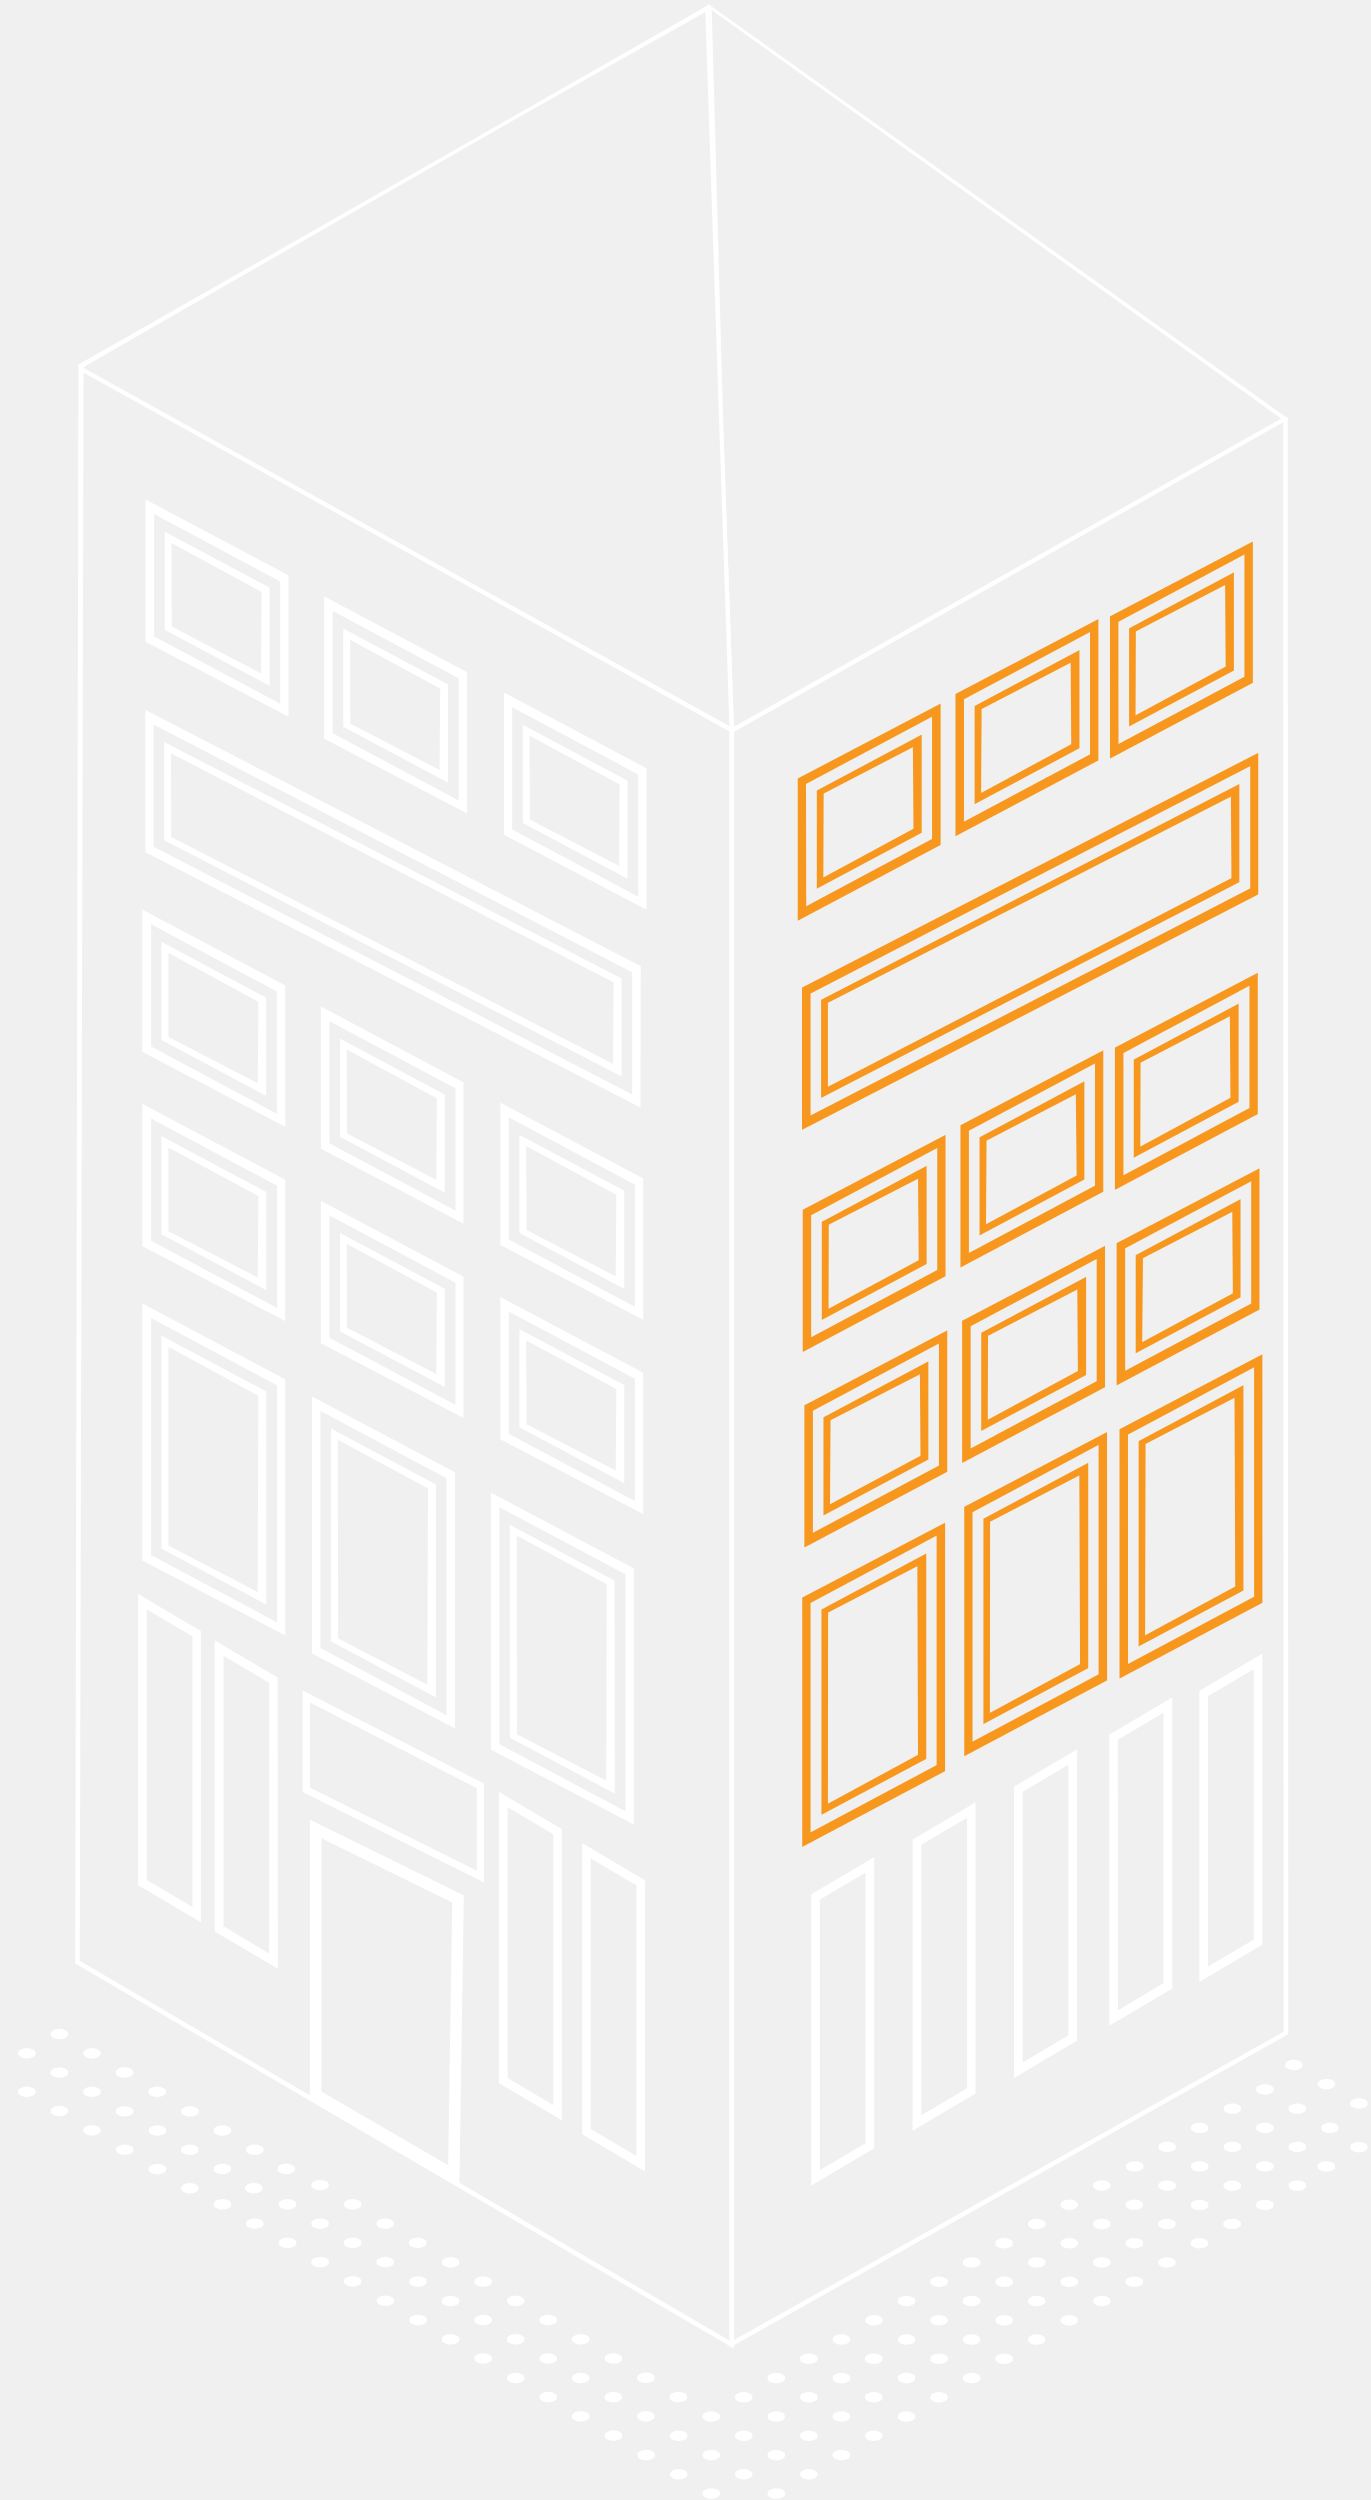
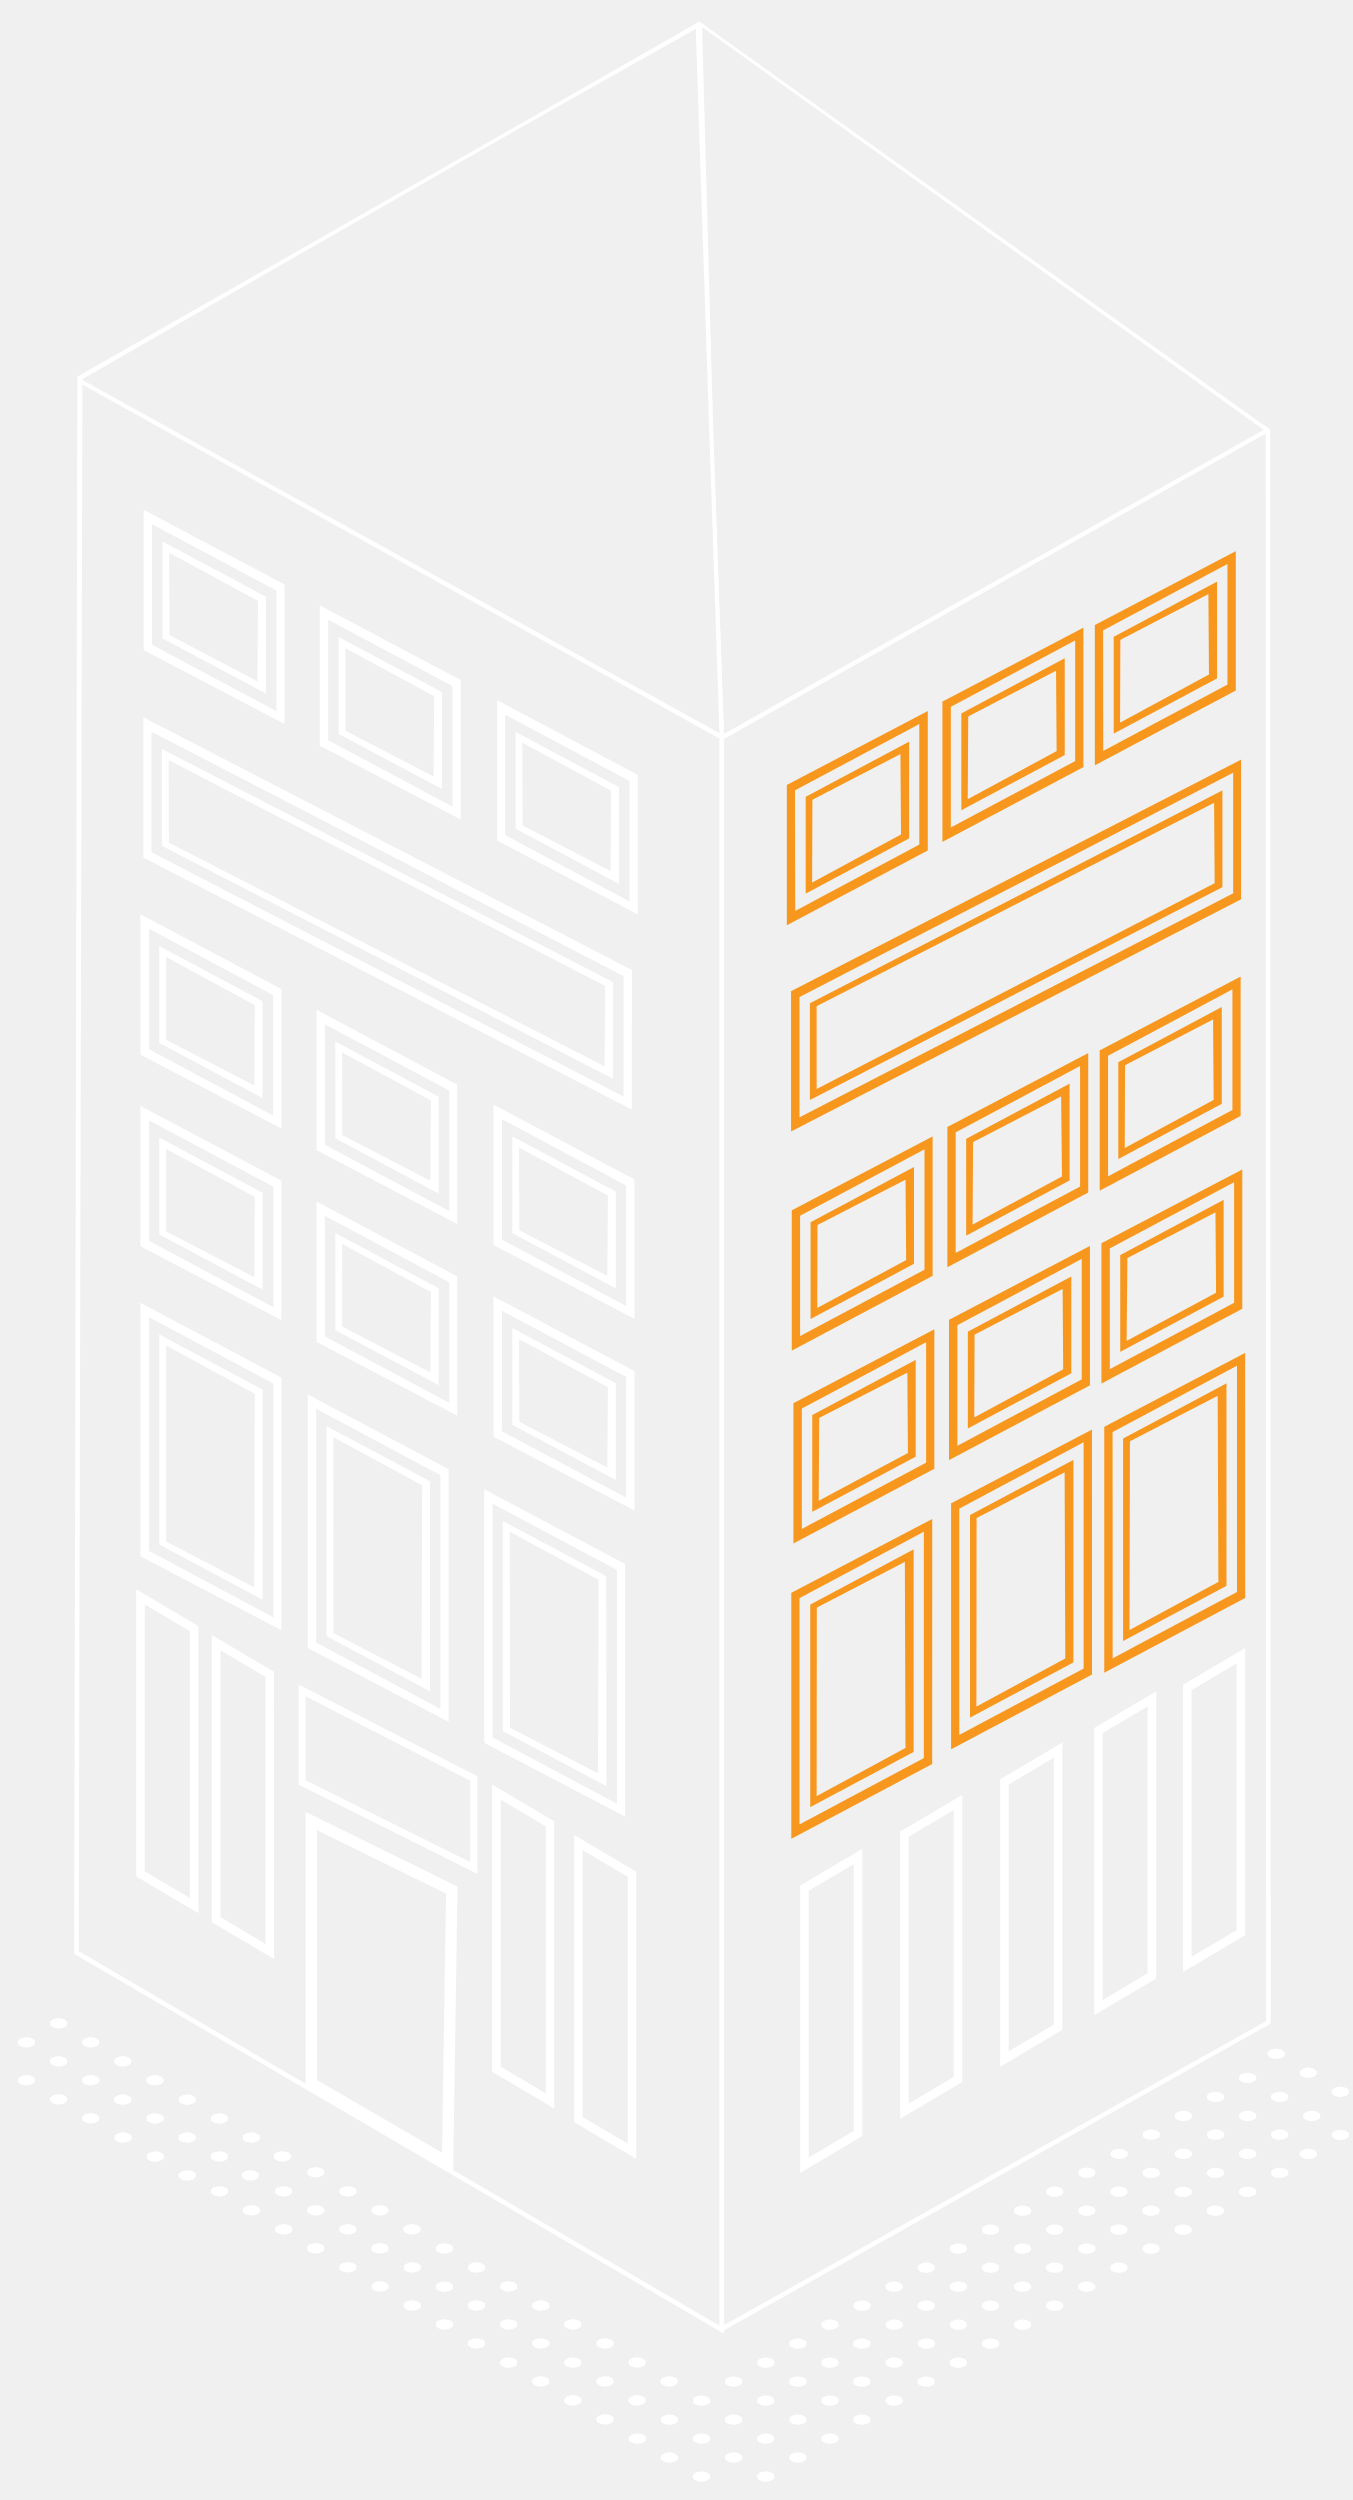
- <svg xmlns="http://www.w3.org/2000/svg" width="119" height="217" fill="none">
+ <svg xmlns="http://www.w3.org/2000/svg" width="119" height="220" viewBox="0 0 119 217" fill="none">
  <g clip-path="url(#clip0)">
    <path d="M25.042 62.208L12.64 55.706V43.36l12.402 6.58v12.268zm-11.664-6.965l10.94 5.839V50.469l-10.94-5.839v10.613z" fill="#fff" />
    <path d="M23.4 59.528l-9.103-4.856v-8.519L23.4 51.01v8.519zm-8.49-5.144l7.747 4.074.05-7.073-7.823-4.244.025 7.243zm25.632 16.23L28.14 64.117V51.77l12.402 6.58v12.263zm-11.664-6.965l10.941 5.838V58.88l-10.941-5.844V63.65z" fill="#fff" />
    <path d="M38.895 67.934l-9.098-4.846v-8.53l9.098 4.857v8.519zm-8.486-5.119l7.748 4.023.05-7.073-7.823-4.234.026 7.284zm25.709 16.148L43.745 72.46V60.115l12.373 6.574v12.274zm-11.665-6.965L55.4 77.836V67.23l-10.947-5.844v10.613z" fill="#fff" />
    <path d="M54.476 76.283l-9.099-4.856v-8.514l9.099 4.856v8.514zm-8.491-5.145l7.748 4.023.05-7.073-7.818-4.234.02 7.284z" fill="#fff" />
    <path d="M81.645 73.34l-12.402 6.58V67.573l12.402-6.503v12.27zM69.98 78.66l10.92-5.84V62.209l-10.94 5.839.02 10.612z" fill="#F7971D" />
    <path d="M80.003 72.28L70.9 77.138v-8.52l9.103-4.855v8.519zm-8.536 3.884l7.823-4.233-.05-7.074-7.748 4.023-.025 7.284zm23.871-10.159l-12.403 6.58V60.237l12.403-6.502v12.269zm-11.665 5.314l10.941-5.844V54.857l-10.94 5.839v10.623z" fill="#F7971D" />
    <path d="M93.696 64.945L84.597 69.8v-8.519l9.099-4.856v8.519zm-8.536 3.884l7.823-4.234-.05-7.073-7.728 4.023-.045 7.284zm23.589-9.563l-12.402 6.58V53.498l12.402-6.497v12.264zM97.085 64.58l10.931-5.839V48.129l-10.941 5.843.01 10.608z" fill="#F7971D" />
    <path d="M107.102 58.2l-9.098 4.857v-8.519l9.098-4.856v8.519zm-8.536 3.89l7.823-4.234-.05-7.078-7.748 4.028-.025 7.284zm-16.494 48.684l-12.397 6.58v-12.346l12.397-6.503v12.269zm-11.664 5.299l10.946-5.839V99.642l-10.946 5.839v10.592z" fill="#F7971D" />
    <path d="M80.43 109.715l-9.099 4.856v-8.519l9.099-4.856v8.519zm-8.511 3.883l7.823-4.213-.055-7.073-7.748 3.987-.02 7.299zm23.845-10.159l-12.397 6.579V97.672l12.397-6.502v12.269zM84.1 108.758l10.946-5.844V92.307L84.1 98.145v10.613z" fill="#F7971D" />
    <path d="M94.122 102.379l-9.098 4.856v-8.519l9.098-4.856v8.519zm-8.535 3.884l7.867-4.234-.075-7.047-7.747 4.022-.046 7.259zm23.589-9.563l-12.403 6.579V90.933l12.403-6.497V96.7zm-11.665 5.314l10.942-5.839V85.563l-10.942 5.843v10.608z" fill="#F7971D" />
    <path d="M107.514 95.635l-9.104 4.856v-8.519l9.104-4.856v8.519zm-8.536 3.889l7.823-4.234-.05-7.078-7.748 4.028-.025 7.284zM82.222 127.75l-12.402 6.574v-12.346l12.402-6.502v12.274zm-11.664 5.299L81.5 127.21v-10.597l-10.94 5.839v10.597z" fill="#F7971D" />
    <path d="M80.58 126.685l-9.103 4.856v-8.518l9.103-4.856v8.518zm-8.535 3.884l7.853-4.208-.05-7.073-7.758 3.987-.045 7.294zm23.87-10.16l-12.402 6.58v-12.346l12.402-6.502v12.268zm-11.664 5.319l10.941-5.843v-10.608l-10.941 5.839v10.612z" fill="#F7971D" />
    <path d="M94.273 119.35l-9.103 4.856v-8.519l9.103-4.856v8.519zm-8.536 3.884L93.56 119l-.05-7.073-7.748 4.022-.025 7.285zm23.584-9.564l-12.397 6.58v-12.346l12.397-6.492v12.258zm-11.659 5.314l10.941-5.838v-10.613l-10.94 5.824v10.627z" fill="#F7971D" />
    <path d="M107.679 112.606l-9.098 4.856v-8.519l9.098-4.856v8.519zm-8.535 3.889l7.868-4.234-.051-7.073-7.752 4.022-.066 7.285zm-17.112 37.238l-12.397 6.58v-21.647l12.402-6.497-.005 21.564zm-11.674 5.314l10.94-5.838V133.29l-10.94 5.844v19.913z" fill="#F7971D" />
    <path d="M80.4 152.669l-9.099 4.856v-17.82l9.099-4.861v17.825zm-8.536 3.889l7.818-4.239-.056-16.374-7.747 4.023-.015 16.59zm24.232-10.701l-12.398 6.58V130.79l12.393-6.487.005 21.554zm-11.68 5.314l10.942-5.838v-19.918l-10.942 5.843v19.913z" fill="#F7971D" />
    <path d="M94.459 144.793l-9.098 4.856v-17.825l9.098-4.856v17.825zm-8.536 3.884l7.823-4.234-.06-16.379-7.748 4.023-.015 16.59zm23.654-9.558l-12.402 6.579v-21.641l12.397-6.503.005 21.565zm-11.664 5.314l10.941-5.839v-19.913l-10.946 5.839.005 19.913z" fill="#F7971D" />
    <path d="M107.93 138.054l-9.098 4.856v-17.82l9.098-4.856v17.82zm-8.536 3.889l7.823-4.234-.06-16.379-7.722 4.002-.04 16.611z" fill="#F7971D" />
    <path d="M55.595 96.134l-42.98-22.166V61.622l43 22.243-.02 12.269zM13.328 73.5l41.544 21.502V84.395L13.328 62.892V73.5z" fill="#fff" />
    <path d="M53.953 93.439L14.252 72.934v-8.519l39.703 20.52v8.504zM14.86 72.656l38.35 19.687.05-7.074-38.42-19.882.02 7.269z" fill="#fff" />
    <path d="M109.216 77.635L69.614 98.069V85.722l39.602-20.376v12.29zM70.357 96.823l38.161-19.712V66.498l-38.16 19.739v10.586z" fill="#F7971D" />
    <path d="M107.574 76.57L71.271 95.3v-8.518l36.303-18.73v8.519zm-35.71 17.76l35.026-18.11-.05-7.073-34.977 17.896v7.285z" fill="#F7971D" />
    <path d="M24.756 97.806l-12.402-6.502V78.957l12.402 6.58v12.269zm-11.64-6.97l10.917 5.843V86.067l-10.916-5.839v10.607z" fill="#fff" />
    <path d="M23.109 95.126L14.01 90.27v-8.52l9.098 4.857v8.519zm-8.486-5.119l7.753 4.023.05-7.073-7.803-4.24v7.29zm25.607 16.204l-12.376-6.502V87.363l12.377 6.59v12.258zm-11.643-6.97l10.946 5.844V94.467L28.587 88.63v10.61z" fill="#fff" />
    <path d="M38.609 103.531l-9.098-4.856v-8.519l9.098 4.857v8.518zm-8.49-5.144l7.752 4.023.05-7.073-7.823-4.234.02 7.284zm25.712 16.173l-12.402-6.502V95.712l12.402 6.58v12.268zm-11.664-6.965l10.941 5.839v-10.607l-10.94-5.844v10.612z" fill="#fff" />
    <path d="M54.19 111.88l-9.104-4.856v-8.519l9.103 4.857v8.518zm-8.491-5.118l7.747 4.023.05-7.074-7.822-4.233.025 7.284zm-20.943 7.906l-12.402-6.502V95.82l12.402 6.58v12.268zm-11.64-6.965l10.942 5.839v-10.613l-10.941-5.838v10.612z" fill="#fff" />
    <path d="M23.109 111.988l-9.098-4.856v-8.518l9.098 4.856v8.518zm-8.486-5.118l7.753 4.023.05-7.073-7.803-4.208v7.258zm25.607 16.204l-12.376-6.487v-12.346l12.377 6.575v12.258zm-11.643-6.965l10.946 5.839V111.34l-10.946-5.843v10.612z" fill="#fff" />
    <path d="M38.609 120.394l-9.098-4.836v-8.539l9.098 4.856v8.519zm-8.49-5.144l7.752 4.023.05-7.074-7.823-4.233.02 7.284zm25.712 16.173l-12.402-6.497V112.58l12.402 6.579v12.264zm-11.664-6.965l10.941 5.839v-10.623l-10.94-5.829v10.613z" fill="#fff" />
    <path d="M54.19 128.743l-9.104-4.856v-8.514l9.103 4.856v8.514zm-8.491-5.118l7.747 4.022.05-7.073-7.822-4.234.025 7.285zm-20.943 18.328l-12.402-6.502v-22.305l12.402 6.579v22.228zm-11.64-6.97l10.942 5.844V120.25l-10.941-5.839v20.572z" fill="#fff" />
    <path d="M23.109 139.273l-9.098-4.856v-18.483l9.098 4.856v18.483zm-8.486-5.118l7.748 4.038.05-17.038-7.798-4.249v17.249zm24.86 15.869l-12.402-6.502v-22.305l12.402 6.579v22.228zm-11.664-6.975l10.94 5.838v-20.576l-10.94-5.839v20.577z" fill="#fff" />
    <path d="M37.84 147.334l-9.103-4.856V124l9.104 4.856v18.478zm-8.49-5.118l7.747 4.022.05-17.037-7.822-4.234.025 17.249zm25.658 16.147l-12.397-6.497v-22.305l12.397 6.574v22.228zm-11.664-6.965l10.946 5.828V136.65l-10.946-5.824v20.572z" fill="#fff" />
    <path d="M53.366 155.683l-9.118-4.856v-18.478l9.098 4.856.02 18.478zm-8.49-5.144l7.747 4.023.05-17.038-7.818-4.234.02 17.249zm18.633-86.937l-.096-.051L61.535.874 7.091 31.487l-.155.278 56.588 31.38v.354h.19L61.45.33l49.418 35.346.909.612-.101.175-48.167 27.14zM6.81 32.105L61.505.432l2.009 62.759 47.7-26.858L61.782.874l1.727 62.728L6.81 32.105z" fill="#fff" />
    <path d="M63.704 203.853l-.286-.165L6.53 170.436l.281-138.79.452-.251L61.505.432l2.2 62.841v140.58zM6.921 170.2l56.407 32.974V63.514L61.219.875 7.252 31.847 6.921 170.2z" fill="#fff" />
    <path d="M63.328 203.781V63.273h.2L111.48 36.22l.297.067.04 140.292-.101.056-48.388 27.146zm.391-140.266v139.592l47.701-26.75-.04-139.715-47.66 26.873zM22.024 190.386c.422 0 .763-.203.763-.453s-.341-.453-.763-.453c-.421 0-.763.203-.763.453s.342.453.763.453zm3.364-2.444a.332.332 0 01.158.124.345.345 0 01-.158.514 1.145 1.145 0 01-1.08 0 .326.326 0 01-.164-.121.342.342 0 010-.396.326.326 0 01.165-.121 1.181 1.181 0 011.08 0zm-5.533 3.076a.345.345 0 01.158.514.333.333 0 01-.158.124 1.18 1.18 0 01-1.085 0 .333.333 0 01-.157-.124.345.345 0 01.157-.514 1.155 1.155 0 011.085 0zm-3.374-.622c.421 0 .763-.203.763-.453s-.341-.453-.763-.453-.763.203-.763.453.341.453.763.453zm3.369-2.444a.345.345 0 01.158.514.333.333 0 01-.158.124 1.18 1.18 0 01-1.085 0 .332.332 0 01-.157-.124.345.345 0 01.157-.514 1.167 1.167 0 011.085 0zm2.807-1.672a.337.337 0 010 .638 1.17 1.17 0 01-1.08 0 .327.327 0 01-.158-.124.345.345 0 01.158-.514 1.181 1.181 0 011.08 0zm-8.461 1.672a.338.338 0 010 .638 1.172 1.172 0 01-1.08.016.344.344 0 010-.638 1.154 1.154 0 011.08-.016zm2.827-1.672a.344.344 0 010 .638 1.17 1.17 0 01-1.08 0 .321.321 0 01-.165-.121.338.338 0 01.166-.517 1.181 1.181 0 011.08 0zm2.827-1.671a.333.333 0 01.158.124.346.346 0 01-.158.514 1.167 1.167 0 01-1.085 0 .344.344 0 010-.638 1.18 1.18 0 011.085 0zm-8.476 1.672a.327.327 0 01.158.124.345.345 0 010 .389.333.333 0 01-.158.124 1.18 1.18 0 01-1.084 0 .333.333 0 01-.158-.124.345.345 0 010-.389.327.327 0 01.158-.124 1.18 1.18 0 011.084 0zm2.822-1.672a.321.321 0 01.165.121.338.338 0 01-.165.517 1.157 1.157 0 01-1.08 0 .344.344 0 010-.638 1.17 1.17 0 011.08 0zm2.827-1.662a.333.333 0 01.158.124.348.348 0 010 .39.333.333 0 01-.158.124 1.145 1.145 0 01-1.08 0 .327.327 0 01-.165-.121.34.34 0 010-.396.333.333 0 01.166-.121 1.181 1.181 0 011.08 0zm-9.043 2.418c.422 0 .763-.203.763-.453s-.341-.453-.763-.453c-.421 0-.763.203-.763.453s.342.453.763.453zm3.37-2.418a.333.333 0 01.157.124.345.345 0 01-.158.514 1.181 1.181 0 01-1.08 0 .332.332 0 01-.228-.319c0-.071.023-.14.064-.198a.326.326 0 01.165-.121 1.145 1.145 0 011.08 0zm2.821-1.698a.337.337 0 01.165.517.32.32 0 01-.165.121 1.17 1.17 0 01-1.08 0 .332.332 0 01-.157-.124.345.345 0 01.158-.514 1.181 1.181 0 011.08 0zm-9.013 2.444c.422 0 .763-.203.763-.453s-.341-.452-.763-.452c-.421 0-.763.202-.763.452s.342.453.763.453zm3.365-2.444a.337.337 0 01.165.517.32.32 0 01-.165.121 1.17 1.17 0 01-1.08 0 .32.32 0 01-.165-.121.338.338 0 01.165-.517 1.181 1.181 0 011.08 0zm2.284-.9c.421 0 .763-.202.763-.452s-.341-.453-.763-.453c-.421 0-.763.203-.763.453s.341.452.763.452zm-7.933.9a.345.345 0 010 .638 1.17 1.17 0 01-1.08 0 .32.32 0 01-.165-.121.338.338 0 01.165-.517 1.181 1.181 0 011.08 0zm2.822-1.671a.32.32 0 01.165.121.338.338 0 01-.165.516 1.146 1.146 0 01-1.08 0 .327.327 0 01-.158-.124.345.345 0 01.158-.513 1.17 1.17 0 011.08 0zm2.826-1.672c.302.18.302.463 0 .638a1.145 1.145 0 01-1.08 0c-.3-.175-.3-.458 0-.638a1.181 1.181 0 011.08 0zm-5.648 0c.296.18.296.463 0 .638a1.145 1.145 0 01-1.08 0c-.301-.175-.301-.458 0-.638a1.181 1.181 0 011.08 0zm2.284-.901c.422 0 .763-.202.763-.452s-.341-.453-.763-.453c-.421 0-.763.203-.763.453s.342.452.763.452zm62.769 39.112a.341.341 0 01.163.519.332.332 0 01-.163.124 1.192 1.192 0 01-1.084 0 .332.332 0 01-.163-.124.347.347 0 010-.395.332.332 0 01.163-.124 1.18 1.18 0 011.084 0zm2.823-1.667c.3.175.3.458 0 .638a1.182 1.182 0 01-1.08 0c-.297-.18-.297-.463 0-.638a1.145 1.145 0 011.08 0zm2.826-1.667a.345.345 0 01.158.514.333.333 0 01-.158.124 1.17 1.17 0 01-1.08 0 .326.326 0 01-.165-.121.34.34 0 01.165-.517 1.145 1.145 0 011.08 0zm2.807-1.677a.344.344 0 010 .638 1.18 1.18 0 01-1.085 0 .333.333 0 01-.158-.124.346.346 0 01.158-.514 1.192 1.192 0 011.085 0zm2.304-.9c.422 0 .764-.203.764-.453s-.342-.452-.764-.452c-.421 0-.763.202-.763.452s.342.453.763.453zm3.365-2.443a.327.327 0 01.157.124.345.345 0 010 .389.327.327 0 01-.157.124 1.146 1.146 0 01-1.08 0 .338.338 0 010-.637 1.17 1.17 0 011.08 0zm2.827-1.667a.34.34 0 01.225.321c0 .071-.022.14-.063.198a.332.332 0 01-.162.124 1.192 1.192 0 01-1.085 0 .332.332 0 01-.163-.124.347.347 0 010-.395.332.332 0 01.163-.124 1.18 1.18 0 011.085 0zm2.821-1.677a.34.34 0 01.163.519.332.332 0 01-.162.124 1.181 1.181 0 01-1.08 0 .332.332 0 01-.163-.124.344.344 0 01.163-.519 1.17 1.17 0 011.08 0zm2.285-.895c.421 0 .763-.203.763-.453s-.342-.453-.763-.453-.763.203-.763.453.342.453.763.453zm2.827-1.672c.421 0 .763-.203.763-.453s-.342-.452-.763-.452c-.422 0-.763.202-.763.452s.341.453.763.453zm2.827-1.672c.421 0 .763-.203.763-.453s-.342-.452-.763-.452c-.422 0-.763.202-.763.452s.341.453.763.453zm3.364-2.443a.333.333 0 01.158.124.346.346 0 01-.158.514 1.157 1.157 0 01-1.08 0 .337.337 0 01-.165-.517.32.32 0 01.165-.121 1.17 1.17 0 011.08 0zm2.285-.901c.421 0 .763-.202.763-.452s-.342-.453-.763-.453c-.422 0-.764.203-.764.453s.342.452.764.452zm3.364-2.443a.338.338 0 01.225.322.338.338 0 01-.225.321 1.185 1.185 0 01-1.08 0 .333.333 0 01-.163-.124.346.346 0 010-.395.333.333 0 01.163-.124 1.182 1.182 0 011.08 0zm-42.379 21.724a.34.34 0 01.163.519.332.332 0 01-.163.124 1.181 1.181 0 01-1.08 0 .332.332 0 01-.162-.124.347.347 0 010-.395.332.332 0 01.163-.124 1.17 1.17 0 011.08 0zm2.827-1.667c.297.175.297.458 0 .638a1.181 1.181 0 01-1.08 0c-.3-.18-.3-.463 0-.638a1.145 1.145 0 011.08 0zm2.827-1.667a.344.344 0 010 .638 1.18 1.18 0 01-1.084 0 .333.333 0 01-.158-.124.346.346 0 01.158-.514 1.155 1.155 0 011.084 0zm2.823-1.677a.332.332 0 01.227.319.34.34 0 01-.063.198.326.326 0 01-.165.121 1.17 1.17 0 01-1.08 0 .333.333 0 01-.157-.124.346.346 0 01.158-.514 1.181 1.181 0 011.08 0zm2.826-1.671a.327.327 0 01.158.124.346.346 0 01-.158.514 1.157 1.157 0 01-1.08 0 .337.337 0 01-.165-.517.32.32 0 01.165-.121 1.17 1.17 0 011.08 0zm2.807-1.672a.327.327 0 01.158.124.345.345 0 010 .389.327.327 0 01-.158.124 1.156 1.156 0 01-1.085 0 .327.327 0 01-.158-.124.345.345 0 010-.389.327.327 0 01.158-.124 1.18 1.18 0 011.085 0zm2.304-.901c.422 0 .764-.202.764-.452s-.342-.453-.764-.453c-.421 0-.763.203-.763.453s.342.452.763.452zm3.365-2.443a.34.34 0 01.163.519.332.332 0 01-.163.124 1.181 1.181 0 01-1.08 0 .332.332 0 01-.163-.124.344.344 0 01.163-.519 1.17 1.17 0 011.08 0zm2.284-.895c.422 0 .763-.203.763-.453s-.341-.453-.763-.453c-.421 0-.763.203-.763.453s.342.453.763.453zm2.827-1.672c.422 0 .763-.203.763-.453s-.341-.452-.763-.452c-.421 0-.763.202-.763.452s.342.453.763.453zm2.822-1.672c.421 0 .763-.203.763-.453s-.342-.452-.763-.452-.763.202-.763.452.342.453.763.453zm3.369-2.443a.333.333 0 01.158.124.346.346 0 01-.158.514 1.157 1.157 0 01-1.08 0 .337.337 0 01-.165-.517.32.32 0 01.166-.121 1.17 1.17 0 011.08 0zm2.822-1.672a.327.327 0 01.165.121.34.34 0 01-.165.517 1.157 1.157 0 01-.54.135c-.188 0-.373-.047-.54-.135a.345.345 0 01-.158-.514.333.333 0 01.158-.124 1.17 1.17 0 011.08 0zm2.827-1.672a.344.344 0 010 .643 1.182 1.182 0 01-1.08 0 .344.344 0 010-.643 1.181 1.181 0 011.08 0zm2.827-1.672a.338.338 0 01.225.322.338.338 0 01-.225.321 1.182 1.182 0 01-1.08 0 .338.338 0 01-.225-.321.338.338 0 01.225-.322 1.185 1.185 0 011.08 0zM59.452 214.45c.296.175.296.458 0 .638a1.181 1.181 0 01-1.08 0c-.301-.18-.301-.463 0-.638a1.145 1.145 0 011.08 0zm2.821-1.667a.332.332 0 01.229.319.34.34 0 01-.064.198.327.327 0 01-.165.121 1.17 1.17 0 01-1.08 0 .333.333 0 01-.157-.124.346.346 0 01.158-.514 1.146 1.146 0 011.08 0zm2.827-1.677a.345.345 0 01.158.514.333.333 0 01-.158.124 1.17 1.17 0 01-1.08 0 .327.327 0 01-.164-.121.34.34 0 01.165-.517 1.181 1.181 0 011.08 0zm2.827-1.672a.344.344 0 010 .638 1.156 1.156 0 01-1.084 0 .327.327 0 01-.158-.124.346.346 0 01.158-.514 1.192 1.192 0 011.084 0zm2.823-1.671a.337.337 0 01.165.516.32.32 0 01-.166.121 1.146 1.146 0 01-1.08 0 .327.327 0 01-.157-.124.346.346 0 010-.389.327.327 0 01.158-.124 1.17 1.17 0 011.08 0zm2.826-1.667a.34.34 0 01.163.519.332.332 0 01-.163.124 1.181 1.181 0 01-1.08 0 .332.332 0 01-.162-.124.347.347 0 010-.395.332.332 0 01.162-.124 1.181 1.181 0 011.08 0zm2.807-1.677a.341.341 0 01.163.519.333.333 0 01-.163.124 1.192 1.192 0 01-1.085 0 .332.332 0 01-.163-.124.346.346 0 010-.395.332.332 0 01.163-.124 1.18 1.18 0 011.085 0zm2.842-1.667c.301.175.301.458 0 .638a1.181 1.181 0 01-1.08 0c-.296-.18-.296-.463 0-.638a1.145 1.145 0 011.08 0zm2.827-1.672a.345.345 0 01.158.514.333.333 0 01-.159.124 1.17 1.17 0 01-1.079 0 .326.326 0 01-.165-.121.34.34 0 01.165-.517 1.157 1.157 0 011.08 0zm2.827-1.672a.344.344 0 010 .638 1.17 1.17 0 01-1.08 0 .326.326 0 01-.165-.121.34.34 0 01.165-.517 1.181 1.181 0 011.08 0zm2.821-1.671a.338.338 0 010 .638 1.157 1.157 0 01-1.08 0 .345.345 0 01-.158-.514.333.333 0 01.159-.124 1.17 1.17 0 011.08 0zm2.285-.901c.421 0 .763-.202.763-.452s-.342-.453-.763-.453-.763.203-.763.453.342.452.763.452zm2.827-1.671c.421 0 .763-.203.763-.453s-.342-.453-.763-.453c-.422 0-.763.203-.763.453s.341.453.763.453zm2.827-1.667c.421 0 .763-.203.763-.453s-.342-.452-.763-.452c-.422 0-.763.202-.763.452s.341.453.763.453zm2.821-1.672c.422 0 .764-.203.764-.453s-.342-.452-.763-.452c-.422 0-.764.202-.764.452s.342.453.764.453zm-41.835 20.957a.345.345 0 01.158.514.333.333 0 01-.158.124 1.17 1.17 0 01-1.08 0 .327.327 0 01-.165-.121.34.34 0 01.165-.517 1.146 1.146 0 011.08 0zm2.827-1.677a.345.345 0 01.158.514.333.333 0 01-.158.124 1.17 1.17 0 01-1.08 0 .327.327 0 01-.165-.121.34.34 0 01.165-.517 1.182 1.182 0 011.08 0zm2.821-1.671a.338.338 0 010 .638 1.157 1.157 0 01-1.08 0 .345.345 0 01-.158-.514.327.327 0 01.159-.124 1.17 1.17 0 011.08 0zm2.827-1.672a.327.327 0 01.158.124.345.345 0 010 .389.327.327 0 01-.158.124 1.147 1.147 0 01-1.08 0 .338.338 0 010-.637 1.17 1.17 0 011.08 0zm2.827-1.667a.34.34 0 01.163.519.332.332 0 01-.163.124 1.181 1.181 0 01-1.08 0 .332.332 0 01-.162-.124.347.347 0 010-.395.332.332 0 01.163-.124 1.181 1.181 0 011.08 0zm2.822-1.677a.34.34 0 01.163.519.332.332 0 01-.163.124 1.181 1.181 0 01-1.08 0 .332.332 0 01-.162-.124.344.344 0 01.162-.519 1.17 1.17 0 011.08 0zm2.827-1.667c.296.175.296.458 0 .638a1.181 1.181 0 01-1.08 0c-.3-.18-.3-.463 0-.638a1.145 1.145 0 011.08 0zm2.284-.9c.422 0 .764-.203.764-.453s-.342-.452-.763-.452c-.422 0-.764.202-.764.452s.342.453.764.453zm3.365-2.444a.337.337 0 010 .638 1.17 1.17 0 01-1.08 0 .333.333 0 01-.158-.124.346.346 0 01.158-.514 1.181 1.181 0 011.08 0zm2.827-1.671a.333.333 0 01.157.124.346.346 0 01-.157.514 1.157 1.157 0 01-1.08 0 .337.337 0 01-.165-.517.32.32 0 01.165-.121 1.17 1.17 0 011.08 0zm2.827-1.672a.332.332 0 01.157.124.345.345 0 01-.157.514 1.157 1.157 0 01-1.08 0 .337.337 0 010-.638 1.17 1.17 0 011.08 0zm2.821-1.672a.344.344 0 010 .643 1.181 1.181 0 01-1.08 0 .344.344 0 010-.643 1.181 1.181 0 011.08 0zm2.827-1.672a.344.344 0 010 .643 1.181 1.181 0 01-1.08 0 .344.344 0 010-.643 1.181 1.181 0 011.08 0zm2.285-.895c.421 0 .763-.203.763-.453s-.342-.452-.763-.452c-.422 0-.763.202-.763.452s.341.453.763.453zm2.827-1.672c.421 0 .763-.203.763-.453s-.342-.452-.763-.452c-.422 0-.763.202-.763.452s.341.453.763.453zm-41.851 20.932a.336.336 0 01.225.321.35.35 0 01-.062.198.332.332 0 01-.163.124 1.192 1.192 0 01-1.085 0 .332.332 0 01-.163-.124.347.347 0 010-.396c.04-.057.098-.1.163-.123a1.18 1.18 0 011.085 0zm2.274-.895c.422 0 .764-.203.764-.453s-.342-.453-.764-.453c-.421 0-.763.203-.763.453s.342.453.763.453zm3.365-2.444a.344.344 0 010 .638 1.169 1.169 0 01-1.08 0 .326.326 0 01-.165-.121.34.34 0 01.165-.517 1.145 1.145 0 011.08 0zm-8.477 1.672a.333.333 0 01.159.124.345.345 0 01-.158.514 1.181 1.181 0 01-1.08 0 .333.333 0 01-.228-.319.34.34 0 01.063-.198.327.327 0 01.165-.121 1.145 1.145 0 011.08 0zm2.286-.9c.421 0 .763-.203.763-.453s-.342-.453-.764-.453c-.421 0-.763.203-.763.453s.342.453.764.453zm2.826-1.672c.422 0 .764-.203.764-.453s-.342-.452-.764-.452c-.421 0-.763.202-.763.452s.342.453.763.453zm-7.938.9a.332.332 0 01.228.319.34.34 0 01-.063.198.327.327 0 01-.165.121 1.169 1.169 0 01-1.08 0 .333.333 0 01-.157-.124.346.346 0 01.157-.514 1.145 1.145 0 011.08 0zm2.826-1.651a.333.333 0 01.159.124.345.345 0 01-.158.514 1.181 1.181 0 01-1.08 0 .333.333 0 01-.228-.319.34.34 0 01.063-.198.327.327 0 01.165-.121 1.181 1.181 0 011.08 0zm2.838-1.693a.344.344 0 010 .638 1.156 1.156 0 01-1.085 0 .333.333 0 01-.158-.124.346.346 0 01.158-.514 1.192 1.192 0 011.085 0zm-8.486 1.693a.333.333 0 01.158.124.345.345 0 01-.158.514 1.192 1.192 0 01-1.084 0 .344.344 0 010-.638 1.18 1.18 0 011.084 0zm2.822-1.693a.337.337 0 010 .638 1.146 1.146 0 01-1.08 0 .333.333 0 01-.157-.124.346.346 0 01.157-.514 1.181 1.181 0 011.08 0zm2.826-1.671a.327.327 0 01.159.124.344.344 0 01-.158.513 1.146 1.146 0 01-1.08 0 .321.321 0 01-.165-.121.338.338 0 01.165-.516 1.17 1.17 0 011.08 0zm-8.475 1.671a.344.344 0 010 .638 1.145 1.145 0 01-1.08 0 .326.326 0 01-.165-.121.34.34 0 01.166-.517 1.181 1.181 0 011.08 0zm2.827-1.671a.327.327 0 01.158.124.345.345 0 010 .389.327.327 0 01-.158.124 1.156 1.156 0 01-1.084 0 .327.327 0 01-.158-.124.344.344 0 01.157-.513 1.18 1.18 0 011.085 0zm2.822-1.672a.33.33 0 01.163.123.346.346 0 010 .396.332.332 0 01-.163.124 1.181 1.181 0 01-1.08 0 .332.332 0 01-.162-.124.347.347 0 010-.396.33.33 0 01.163-.123 1.17 1.17 0 011.079 0zm-8.476 1.672a.337.337 0 01.165.516.32.32 0 01-.165.121 1.146 1.146 0 01-1.08 0 .327.327 0 01-.157-.124.346.346 0 010-.389.327.327 0 01.158-.124 1.17 1.17 0 011.08 0zm2.827-1.672a.33.33 0 01.163.123.346.346 0 010 .396.332.332 0 01-.163.124 1.181 1.181 0 01-1.08 0 .332.332 0 01-.162-.124.347.347 0 010-.396.33.33 0 01.163-.123 1.17 1.17 0 011.08 0zm2.285-.895c.421 0 .763-.203.763-.453s-.342-.453-.763-.453c-.422 0-.763.203-.763.453s.341.453.763.453zm-7.933.895a.336.336 0 01.224.321c0 .071-.021.14-.062.198a.332.332 0 01-.162.124 1.192 1.192 0 01-1.085 0 .332.332 0 01-.163-.124.347.347 0 010-.396c.04-.057.097-.1.163-.123a1.18 1.18 0 011.085 0zm2.821-1.652a.332.332 0 01.163.124.346.346 0 010 .396.33.33 0 01-.163.123 1.17 1.17 0 01-1.08 0 .33.33 0 01-.162-.123.347.347 0 010-.396.332.332 0 01.163-.124 1.181 1.181 0 011.08 0zm2.285-.915c.421 0 .763-.203.763-.453s-.342-.453-.763-.453c-.422 0-.763.203-.763.453s.341.453.763.453zm-8.476 1.672c.422 0 .764-.203.764-.453s-.342-.453-.764-.453c-.421 0-.763.203-.763.453s.342.453.763.453zm3.37-2.444a.333.333 0 01.157.124.345.345 0 01-.157.514 1.193 1.193 0 01-.543.132c-.188 0-.374-.046-.542-.132a.333.333 0 01-.158-.124.346.346 0 01.158-.514 1.155 1.155 0 011.085 0zm2.821-1.672a.332.332 0 01.229.319.34.34 0 01-.063.198.326.326 0 01-.166.121 1.17 1.17 0 01-1.08 0 .333.333 0 01-.157-.124.346.346 0 01.158-.514 1.145 1.145 0 011.08 0zm-8.5 1.652a.321.321 0 01.165.121.338.338 0 01-.165.516 1.146 1.146 0 01-1.08 0 .327.327 0 01-.158-.124.344.344 0 01.158-.513 1.17 1.17 0 011.08 0zm2.827-1.672a.336.336 0 01.224.321c0 .071-.021.14-.061.198a.332.332 0 01-.163.124 1.181 1.181 0 01-1.08 0 .332.332 0 01-.163-.124.347.347 0 010-.396c.04-.057.098-.1.163-.123a1.17 1.17 0 011.08 0zm2.826-1.672a.341.341 0 01.163.519.332.332 0 01-.163.124 1.192 1.192 0 01-1.084 0 .332.332 0 01-.163-.124.346.346 0 010-.395.332.332 0 01.163-.124 1.18 1.18 0 011.084 0zm-8.475 1.672a.336.336 0 01.225.321.35.35 0 01-.062.198.332.332 0 01-.163.124 1.192 1.192 0 01-1.085 0 .332.332 0 01-.163-.124.347.347 0 010-.396c.04-.057.098-.1.163-.123a1.18 1.18 0 011.085 0zm2.822-1.672a.341.341 0 01.163.519.332.332 0 01-.163.124 1.181 1.181 0 01-1.08 0 .332.332 0 01-.163-.124.347.347 0 010-.395.332.332 0 01.163-.124 1.17 1.17 0 011.08 0zm2.284-.895c.422 0 .764-.203.764-.453s-.342-.453-.764-.453c-.421 0-.763.203-.763.453s.342.453.763.453zm-7.933.895a.341.341 0 01.163.519.332.332 0 01-.163.124 1.181 1.181 0 01-1.08 0 .332.332 0 01-.163-.124.347.347 0 010-.395.332.332 0 01.163-.124 1.17 1.17 0 011.08 0zm2.827-1.667a.344.344 0 010 .638 1.18 1.18 0 01-1.085 0 .333.333 0 01-.158-.124.345.345 0 01.158-.514 1.155 1.155 0 011.085 0zm2.822-1.672a.333.333 0 01.228.319.34.34 0 01-.063.198.327.327 0 01-.165.121 1.17 1.17 0 01-1.08 0 .333.333 0 01-.158-.124.345.345 0 01.158-.514 1.145 1.145 0 011.08 0zm-8.491 1.672a.332.332 0 01.228.319.34.34 0 01-.063.198.326.326 0 01-.165.121 1.181 1.181 0 01-1.08 0 .333.333 0 01-.158-.124.345.345 0 01.158-.514 1.145 1.145 0 011.08 0zm2.842-1.672a.344.344 0 010 .638 1.17 1.17 0 01-1.08 0 .326.326 0 01-.165-.121.34.34 0 010-.396.332.332 0 01.165-.121 1.145 1.145 0 011.08 0zm2.827-1.672a.344.344 0 010 .638 1.18 1.18 0 01-1.085 0 .333.333 0 01-.158-.124.345.345 0 01.158-.514 1.192 1.192 0 011.085 0zm78.093 3.375a1.157 1.157 0 011.08 0c.296.18.301.463 0 .643a1.185 1.185 0 01-1.08 0 .328.328 0 01-.171-.12.338.338 0 01.171-.523zm3.906-1.656a.327.327 0 01.163.123.342.342 0 01.062.198.342.342 0 01-.225.322 1.178 1.178 0 01-1.079 0 .335.335 0 01-.163-.124.35.35 0 010-.396.327.327 0 01.163-.123 1.168 1.168 0 011.079 0zm2.827-1.672a.336.336 0 01.225.321.342.342 0 01-.225.322 1.178 1.178 0 01-1.079 0 .329.329 0 01-.163-.124.35.35 0 010-.395.329.329 0 01.163-.124 1.168 1.168 0 011.079 0zm-9.56 1.677a1.157 1.157 0 011.08 0 .338.338 0 01.225.321.338.338 0 01-.225.322 1.195 1.195 0 01-1.085 0 .333.333 0 01-.162-.125.35.35 0 01.003-.396.332.332 0 01.164-.122zm3.369-.9c.422 0 .764-.203.764-.453s-.342-.453-.764-.453c-.421 0-.763.203-.763.453s.342.453.763.453zm3.364-2.444a.325.325 0 01.166.121.343.343 0 010 .396.325.325 0 01-.166.121 1.178 1.178 0 01-1.079 0 .333.333 0 01-.158-.124.345.345 0 01.158-.514 1.147 1.147 0 011.079 0zm2.827-1.692a.327.327 0 01.158.124.345.345 0 010 .389.327.327 0 01-.158.124 1.167 1.167 0 01-1.079 0 .338.338 0 01-.165-.516.321.321 0 01.165-.121 1.148 1.148 0 011.079 0zm2.827-1.652a.345.345 0 010 .638 1.179 1.179 0 01-1.084 0 .333.333 0 01-.158-.124.345.345 0 01.158-.514 1.19 1.19 0 011.084 0zm-15.214 5.016a1.167 1.167 0 011.085 0 .333.333 0 01.158.124.345.345 0 01-.158.514 1.185 1.185 0 01-1.08 0 .332.332 0 01-.231-.317.332.332 0 01.226-.321zm3.912-1.672a.333.333 0 01.158.124.345.345 0 01-.158.514 1.185 1.185 0 01-1.08 0 .327.327 0 01-.165-.121.343.343 0 010-.396.327.327 0 01.165-.121 1.147 1.147 0 011.08 0zm2.837-1.692a.327.327 0 01.158.124.345.345 0 01-.158.514 1.195 1.195 0 01-1.085 0 .345.345 0 010-.638 1.158 1.158 0 011.085 0zm2.811-1.652a.337.337 0 010 .638 1.167 1.167 0 01-1.079 0 .333.333 0 01-.158-.124.345.345 0 01.158-.514 1.18 1.18 0 011.079 0zm2.827-1.672a.345.345 0 010 .638 1.14 1.14 0 01-1.079 0 .339.339 0 01-.165-.516.329.329 0 01.165-.122 1.18 1.18 0 011.079 0zm-15.208 5.016a1.181 1.181 0 011.08 0 .326.326 0 01.164.121.34.34 0 01-.165.517 1.182 1.182 0 01-1.08 0 .332.332 0 01-.228-.319.34.34 0 01.063-.198.326.326 0 01.165-.121zm3.906-1.692a.321.321 0 01.165.121.338.338 0 01-.165.516 1.17 1.17 0 01-1.08 0 .327.327 0 01-.158-.124.345.345 0 01.158-.513 1.148 1.148 0 011.08 0zm2.827-1.652a.345.345 0 010 .638 1.174 1.174 0 01-1.08 0 .327.327 0 01-.165-.121.34.34 0 01.165-.517 1.185 1.185 0 011.08 0zm13.823-2.124a.333.333 0 01.158.124.345.345 0 01-.158.514 1.159 1.159 0 01-.54.135c-.188 0-.373-.047-.54-.135a.337.337 0 010-.638 1.174 1.174 0 011.08 0zm-3.364-.9c.421 0 .763-.203.763-.453s-.342-.453-.763-.453c-.422 0-.763.203-.763.453s.341.453.763.453zm-2.827-1.667c.421 0 .763-.203.763-.453s-.342-.453-.763-.453c-.422 0-.763.203-.763.453s.341.453.763.453zm5.649 7.135c.421 0 .763-.203.763-.453s-.342-.453-.763-.453c-.422 0-.764.203-.764.453s.342.453.764.453zm-3.365.9a1.169 1.169 0 011.08 0 .338.338 0 01.225.322.344.344 0 01-.225.321 1.17 1.17 0 01-1.08 0 .338.338 0 01-.225-.321.338.338 0 01.225-.322zm-7.079-5.016a.345.345 0 010 .638 1.16 1.16 0 01-1.085 0 .333.333 0 01-.158-.124.345.345 0 01.158-.514 1.193 1.193 0 011.085 0zm2.811-1.671a.32.32 0 01.166.121.338.338 0 01-.166.516 1.14 1.14 0 01-1.079 0 .327.327 0 01-.158-.124.345.345 0 01.158-.513 1.168 1.168 0 011.079 0zm-92.87-14.178l-5.463-3.23v-25.268l5.463 3.23v25.268zm-4.715-3.678l3.967 2.346v-23.488l-3.967-2.346v23.488z" fill="#fff" />
    <path d="M75.88 186.471l-5.467 3.236v-25.279l5.468-3.22v25.263zm-4.714 1.903l3.962-2.346V162.54l-3.962 2.341v23.493zm13.512-6.661l-5.463 3.235V159.68l5.463-3.231v25.264zm-4.715 1.903l3.967-2.346v-23.488l-3.967 2.34v23.494zm13.522-6.497l-5.468 3.256v-25.294l5.468-3.23v25.268zm-4.715 1.898l3.962-2.346v-23.488l-3.962 2.346v23.488zm12.984-6.415l-5.468 3.231V150.57l5.468-3.236v25.268zM97.04 174.5l3.946-2.356v-23.478l-3.961 2.346.015 23.488zm12.532-5.705l-5.463 3.236v-25.268l5.463-3.23v25.262zm-4.714 1.904l3.966-2.346V144.88l-3.966 2.341v23.478zm-80.74.185l-5.478-3.231V142.39l5.468 3.231.01 25.263zm-4.715-3.673l3.962 2.361v-23.509l-3.962-2.34v23.488zm36.584 21.266l-5.463-3.23v-25.269l5.463 3.236v25.263zm-4.71-3.678l3.967 2.346v-23.489l-3.967-2.345v23.488zm-2.51-.761l-5.468-3.236v-25.263l5.468 3.23v25.269zm-4.7-3.663l3.962 2.346v-23.509l-3.962-2.341v23.504z" fill="#fff" />
    <path d="M39.388 188.804l-11.993-6.968v-23.082l12.361 6.076-.368 23.974z" stroke="#fff" />
    <path d="M26.9 147.776l14.486 7.434v7.16L26.9 155.169v-7.393zm-.628-1.028v8.801l15.741 7.85v-8.585l-15.74-8.077v.011z" fill="#fff" />
  </g>
  <defs>
    <clipPath id="clip0">
      <path fill="#fff" d="M0 0h119v217H0z" />
    </clipPath>
  </defs>
</svg>
